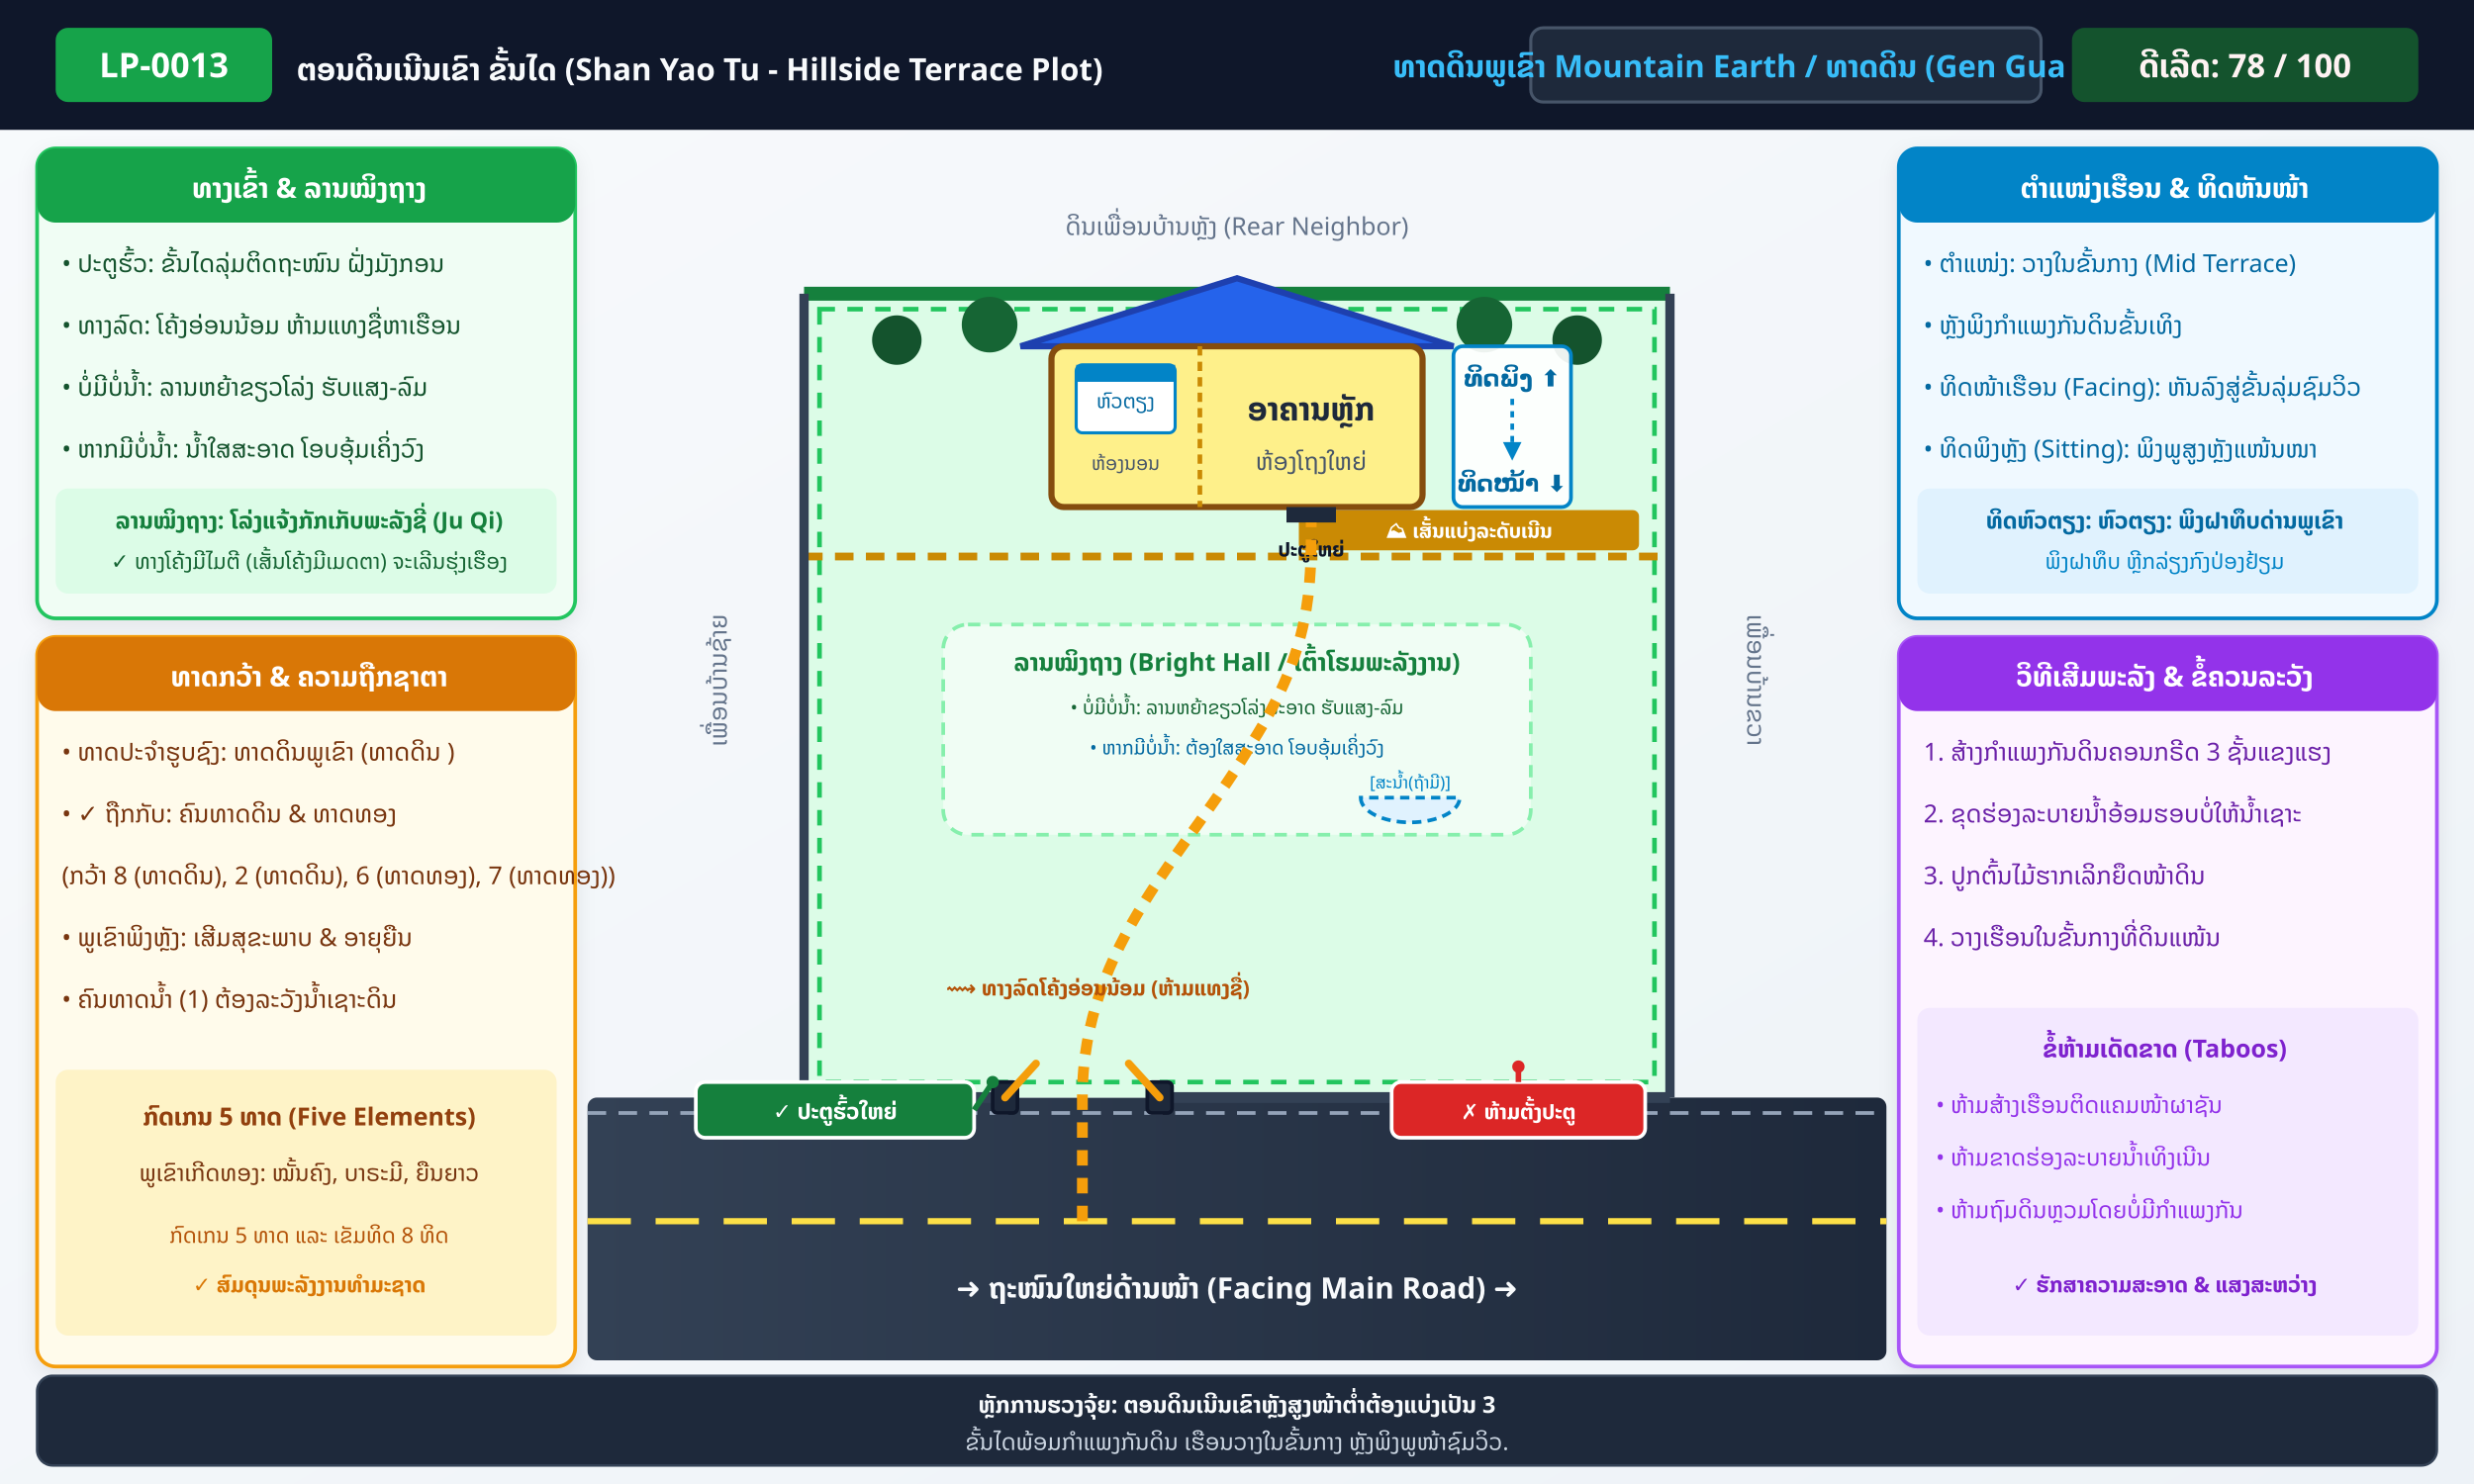
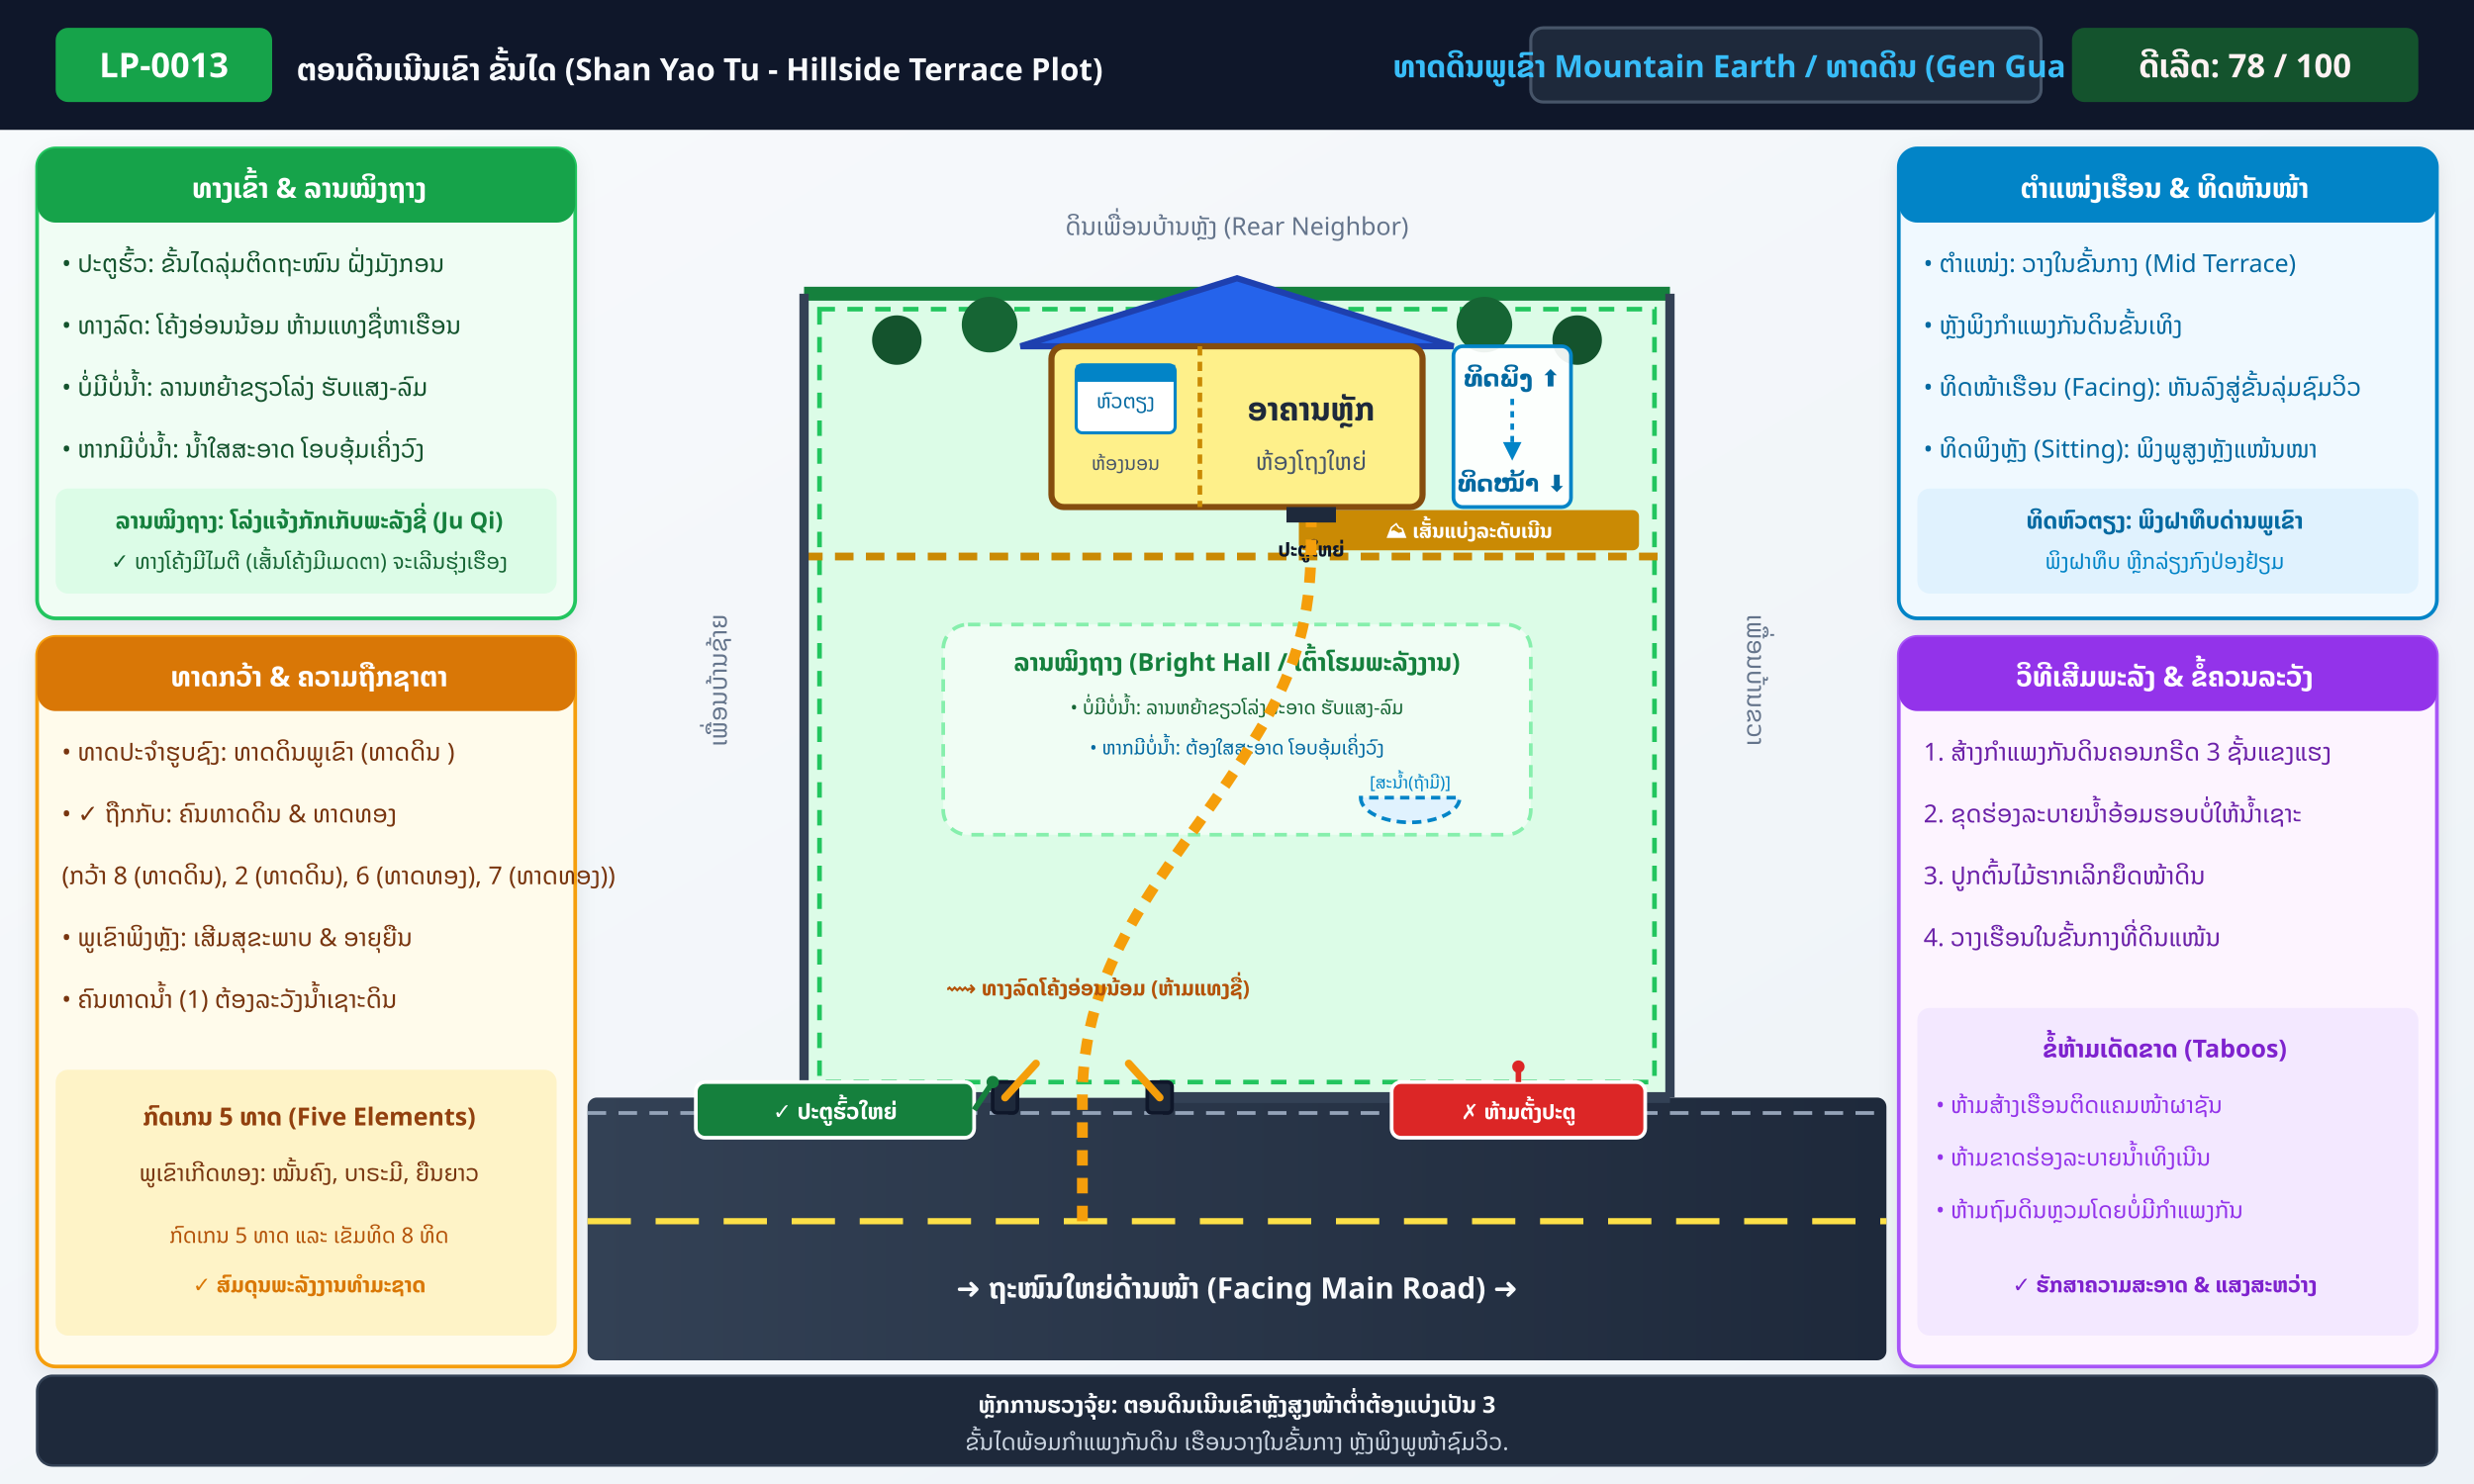
<svg xmlns="http://www.w3.org/2000/svg" viewBox="0 0 800 480" width="800" height="480">
  <defs>
    <linearGradient id="bgGrad" x1="0%" y1="0%" x2="100%" y2="100%">
      <stop offset="0%" stop-color="#F8FAFC" />
      <stop offset="100%" stop-color="#EDF2F7" />
    </linearGradient>
    <linearGradient id="roadGrad" x1="0%" y1="0%" x2="100%" y2="0%">
      <stop offset="0%" stop-color="#334155" />
      <stop offset="100%" stop-color="#1E293B" />
    </linearGradient>
    <filter id="shadow" x="-5%" y="-5%" width="110%" height="110%">
      <feDropShadow dx="0" dy="2" stdDeviation="3" flood-opacity="0.08" />
    </filter>
  </defs>
  <rect width="800" height="480" fill="url(#bgGrad)" />
  <rect x="0" y="0" width="800" height="42" fill="#0F172A" />
  <rect x="18" y="9" width="70" height="24" rx="4" fill="#16A34A" />
  <text x="53" y="25" font-family="'Segoe UI', sans-serif" font-weight="bold" font-size="11" fill="#FFFFFF" text-anchor="middle">LP-0013</text>
  <text x="96" y="26" font-family="'Noto Sans Lao', 'Segoe UI', sans-serif" font-weight="bold" font-size="10" fill="#F8FAFC">ຕອນດິນເນີນເຂົາ ຂັ້ນໄດ (Shan Yao Tu - Hillside Terrace Plot)</text>
  <rect x="495" y="9" width="165" height="24" rx="4" fill="#1E293B" stroke="#475569" stroke-width="1" />
  <text x="577" y="25" font-family="'Noto Sans Lao', 'Segoe UI', sans-serif" font-weight="bold" font-size="10" fill="#38BDF8" text-anchor="middle">ທາດດິນພູເຂົາ Mountain Earth / ທາດດິນ (Gen Gua ທາດດິນ)</text>
  <rect x="670" y="9" width="112" height="24" rx="4" fill="#14532D" />
  <text x="726" y="25" font-family="'Noto Sans Lao', 'Segoe UI', sans-serif" font-weight="bold" font-size="10.5" fill="#FEF2F2" text-anchor="middle">ດີເລີດ: 78 / 100</text>
  <rect x="12" y="48" width="174" height="152" rx="6" fill="#F0FDF4" stroke="#22C55E" stroke-width="1.2" filter="url(#shadow)" />
  <rect x="12" y="48" width="174" height="24" rx="6" fill="#16A34A" />
  <text x="100" y="64" font-family="'Noto Sans Lao', 'Segoe UI', sans-serif" font-weight="bold" font-size="9" fill="#FFFFFF" text-anchor="middle">ທາງເຂົ້າ &amp; ລານໝິງຖາງ</text>
  <text x="20" y="88" font-family="'Noto Sans Lao', 'Segoe UI', sans-serif" font-size="8" fill="#14532D">• ປະຕູຮົ້ວ: ຂັ້ນໄດລຸ່ມຕິດຖະໜົນ ຝັ່ງມັງກອນ</text>
  <text x="20" y="108" font-family="'Noto Sans Lao', 'Segoe UI', sans-serif" font-size="8" fill="#14532D">• ທາງລົດ: ໂຄ້ງອ່ອນນ້ອມ ຫ້າມແທງຊື່ຫາເຮືອນ</text>
  <text x="20" y="128" font-family="'Noto Sans Lao', 'Segoe UI', sans-serif" font-size="8" fill="#14532D">• ບໍ່ມີບໍ່ນ້ຳ: ລານຫຍ້າຂຽວໂລ່ງ ຮັບແສງ-ລົມ</text>
  <text x="20" y="148" font-family="'Noto Sans Lao', 'Segoe UI', sans-serif" font-size="8" fill="#14532D">• ຫາກມີບໍ່ນ້ຳ: ນ້ຳໃສສະອາດ ໂອບອຸ້ມເຄິ່ງວົງ</text>
  <rect x="18" y="158" width="162" height="34" rx="4" fill="#DCFCE7" />
  <text x="100" y="171" font-family="'Noto Sans Lao', 'Segoe UI', sans-serif" font-weight="bold" font-size="7.5" fill="#15803D" text-anchor="middle">ລານໝິງຖາງ: ໂລ່ງແຈ້ງກັກເກັບພະລັງຊີ່ (Ju Qi)</text>
  <text x="100" y="184" font-family="'Noto Sans Lao', 'Segoe UI', sans-serif" font-size="7" fill="#166534" text-anchor="middle">✓ ທາງໂຄ້ງມີໄມຕີ (ເສັ້ນໂຄ້ງມີເມດຕາ) ຈະເລີນຮຸ່ງເຮືອງ</text>
  <rect x="12" y="206" width="174" height="236" rx="6" fill="#FFFBEB" stroke="#F59E0B" stroke-width="1.2" filter="url(#shadow)" />
  <rect x="12" y="206" width="174" height="24" rx="6" fill="#D97706" />
  <text x="100" y="222" font-family="'Noto Sans Lao', 'Segoe UI', sans-serif" font-weight="bold" font-size="9" fill="#FFFFFF" text-anchor="middle">ທາດກວ້າ &amp; ຄວາມຖືກຊາຕາ</text>
  <text x="20" y="246" font-family="'Noto Sans Lao', 'Segoe UI', sans-serif" font-size="8" fill="#78350F">• ທາດປະຈຳຮູບຊົງ: ທາດດິນພູເຂົາ (ທາດດິນ )</text>
  <text x="20" y="266" font-family="'Noto Sans Lao', 'Segoe UI', sans-serif" font-size="8" fill="#78350F">• ✓ ຖືກກັບ: ຄົນທາດດິນ &amp; ທາດທອງ</text>
  <text x="20" y="286" font-family="'Noto Sans Lao', 'Segoe UI', sans-serif" font-size="8" fill="#78350F">(ກວ້າ 8 (ທາດດິນ), 2 (ທາດດິນ), 6 (ທາດທອງ), 7 (ທາດທອງ))</text>
  <text x="20" y="306" font-family="'Noto Sans Lao', 'Segoe UI', sans-serif" font-size="8" fill="#78350F">• ພູເຂົາພິງຫຼັງ: ເສີມສຸຂະພາບ &amp; ອາຍຸຍືນ</text>
  <text x="20" y="326" font-family="'Noto Sans Lao', 'Segoe UI', sans-serif" font-size="8" fill="#78350F">• ຄົນທາດນ້ຳ (1) ຕ້ອງລະວັງນ້ຳເຊາະດິນ</text>
  <rect x="18" y="346" width="162" height="86" rx="4" fill="#FEF3C7" />
  <text x="100" y="364" font-family="'Noto Sans Lao', 'Segoe UI', sans-serif" font-weight="bold" font-size="8" fill="#92400E" text-anchor="middle">ກົດເກນ 5 ທາດ (Five Elements)</text>
  <text x="100" y="382" font-family="'Noto Sans Lao', 'Segoe UI', sans-serif" font-size="7.5" fill="#78350F" text-anchor="middle">ພູເຂົາເກີດທອງ: ໝັ້ນຄົງ, ບາຣະມີ, ຍືນຍາວ</text>
  <text x="100" y="402" font-family="'Noto Sans Lao', 'Segoe UI', sans-serif" font-size="7" fill="#B45309" text-anchor="middle">ກົດເກນ 5 ທາດ ແລະ ເຂັມທິດ 8 ທິດ</text>
  <text x="100" y="418" font-family="'Noto Sans Lao', 'Segoe UI', sans-serif" font-weight="bold" font-size="7" fill="#D97706" text-anchor="middle">✓ ສົມດຸນພະລັງງານທຳມະຊາດ</text>
  <rect x="614" y="48" width="174" height="152" rx="6" fill="#F0F9FF" stroke="#0284C7" stroke-width="1.2" filter="url(#shadow)" />
  <rect x="614" y="48" width="174" height="24" rx="6" fill="#0284C7" />
  <text x="700" y="64" font-family="'Noto Sans Lao', 'Segoe UI', sans-serif" font-weight="bold" font-size="9" fill="#FFFFFF" text-anchor="middle">ຕຳແໜ່ງເຮືອນ &amp; ທິດຫັນໜ້າ</text>
  <text x="622" y="88" font-family="'Noto Sans Lao', 'Segoe UI', sans-serif" font-size="8" fill="#0369A1">• ຕຳແໜ່ງ: ວາງໃນຂັ້ນກາງ (Mid Terrace)</text>
  <text x="622" y="108" font-family="'Noto Sans Lao', 'Segoe UI', sans-serif" font-size="8" fill="#0369A1">• ຫຼັງພິງກຳແພງກັນດິນຂັ້ນເທິງ</text>
  <text x="622" y="128" font-family="'Noto Sans Lao', 'Segoe UI', sans-serif" font-size="8" fill="#0369A1">• ທິດໜ້າເຮືອນ (Facing): ຫັນລົງສູ່ຂັ້ນລຸ່ມຊົມວິວ</text>
  <text x="622" y="148" font-family="'Noto Sans Lao', 'Segoe UI', sans-serif" font-size="8" fill="#0369A1">• ທິດພິງຫຼັງ (Sitting): ພິງພູສູງຫຼັງແໜ້ນໜາ</text>
  <rect x="620" y="158" width="162" height="34" rx="4" fill="#E0F2FE" />
-   <text x="700" y="171" font-family="'Noto Sans Lao', 'Segoe UI', sans-serif" font-weight="bold" font-size="7.5" fill="#0369A1" text-anchor="middle">ທິດຫົວຕຽງ: ຫົວຕຽງ: ພິງຝາທຶບດ່ານພູເຂົາ</text>
+   <text x="700" y="171" font-family="'Noto Sans Lao', 'Segoe UI', sans-serif" font-weight="bold" font-size="7.5" fill="#0369A1" text-anchor="middle">ທິດຫົວຕຽງ: ພິງຝາທຶບດ່ານພູເຂົາ</text>
  <text x="700" y="184" font-family="'Noto Sans Lao', 'Segoe UI', sans-serif" font-size="7" fill="#0284C7" text-anchor="middle">ພິງຝາທຶບ ຫຼີກລ່ຽງກົງປ່ອງຢ້ຽມ</text>
  <rect x="614" y="206" width="174" height="236" rx="6" fill="#FDF4FF" stroke="#A855F7" stroke-width="1.2" filter="url(#shadow)" />
  <rect x="614" y="206" width="174" height="24" rx="6" fill="#9333EA" />
  <text x="700" y="222" font-family="'Noto Sans Lao', 'Segoe UI', sans-serif" font-weight="bold" font-size="9" fill="#FFFFFF" text-anchor="middle">ວິທີເສີມພະລັງ &amp; ຂໍ້ຄວນລະວັງ</text>
  <text x="622" y="246" font-family="'Noto Sans Lao', 'Segoe UI', sans-serif" font-size="8" fill="#6B21A8">1. ສ້າງກຳແພງກັນດິນຄອນກຣີດ 3 ຊັ້ນແຂງແຮງ</text>
  <text x="622" y="266" font-family="'Noto Sans Lao', 'Segoe UI', sans-serif" font-size="8" fill="#6B21A8">2. ຂຸດຮ່ອງລະບາຍນ້ຳອ້ອມຮອບບໍ່ໃຫ້ນ້ຳເຊາະ</text>
  <text x="622" y="286" font-family="'Noto Sans Lao', 'Segoe UI', sans-serif" font-size="8" fill="#6B21A8">3. ປູກຕົ້ນໄມ້ຮາກເລິກຍຶດໜ້າດິນ</text>
  <text x="622" y="306" font-family="'Noto Sans Lao', 'Segoe UI', sans-serif" font-size="8" fill="#6B21A8">4. ວາງເຮືອນໃນຂັ້ນກາງທີ່ດິນແໜ້ນ</text>
  <rect x="620" y="326" width="162" height="106" rx="4" fill="#F3E8FF" />
  <text x="700" y="342" font-family="'Noto Sans Lao', 'Segoe UI', sans-serif" font-weight="bold" font-size="8" fill="#7E22CE" text-anchor="middle">ຂໍ້ຫ້າມເດັດຂາດ (Taboos)</text>
  <text x="626" y="360" font-family="'Noto Sans Lao', 'Segoe UI', sans-serif" font-size="7.5" fill="#9333EA">• ຫ້າມສ້າງເຮືອນຕິດແຄມໜ້າຜາຊັນ</text>
  <text x="626" y="377" font-family="'Noto Sans Lao', 'Segoe UI', sans-serif" font-size="7.5" fill="#9333EA">• ຫ້າມຂາດຮ່ອງລະບາຍນ້ຳເທິງເນີນ</text>
  <text x="626" y="394" font-family="'Noto Sans Lao', 'Segoe UI', sans-serif" font-size="7.5" fill="#9333EA">• ຫ້າມຖົມດິນຫຼວມໂດຍບໍ່ມີກຳແພງກັນ</text>
  <text x="700" y="418" font-family="'Noto Sans Lao', 'Segoe UI', sans-serif" font-weight="bold" font-size="7" fill="#7E22CE" text-anchor="middle">✓ ຮັກສາຄວາມສະອາດ &amp; ແສງສະຫວ່າງ</text>
  <rect x="190" y="355" width="420" height="85" fill="url(#roadGrad)" rx="3" />
  <line x1="190" y1="395" x2="610" y2="395" stroke="#FDE047" stroke-width="2" stroke-dasharray="14,8" />
  <line x1="190" y1="360" x2="610" y2="360" stroke="#94A3B8" stroke-width="1.2" stroke-dasharray="6,4" />
  <text x="400" y="420" font-family="'Noto Sans Lao', 'Segoe UI', sans-serif" font-weight="bold" font-size="9.5" fill="#F8FAFC" text-anchor="middle">➜ ຖະໜົນໃຫຍ່ດ້ານໜ້າ (Facing Main Road) ➜</text>
  <g>
    <text x="400" y="76" font-family="'Noto Sans Lao', 'Segoe UI', sans-serif" font-size="8" fill="#64748B" text-anchor="middle">ດິນເພື່ອນບ້ານຫຼັງ (Rear Neighbor)</text>
    <text x="235" y="220" font-family="'Noto Sans Lao', 'Segoe UI', sans-serif" font-size="8" fill="#64748B" text-anchor="middle" transform="rotate(-90 235 220)">ເພື່ອນບ້ານຊ້າຍ</text>
    <text x="565" y="220" font-family="'Noto Sans Lao', 'Segoe UI', sans-serif" font-size="8" fill="#64748B" text-anchor="middle" transform="rotate(90 565 220)">ເພື່ອນບ້ານຂວາ</text>
    <rect x="260" y="95" width="280" height="260" fill="#DCFCE7" rx="4" />
    <rect x="265" y="100" width="270" height="250" fill="none" stroke="#22C55E" stroke-width="1.5" stroke-dasharray="5,4" />
    <line x1="260" y1="180" x2="540" y2="180" stroke="#CA8A04" stroke-width="2.5" stroke-dasharray="6,4" />
    <rect x="420" y="165" width="110" height="13" rx="2" fill="#CA8A04" />
    <text x="475" y="174" font-family="'Noto Sans Lao', 'Segoe UI', sans-serif" font-weight="bold" font-size="6.5" fill="#FFFFFF" text-anchor="middle">⛰️ ເສັ້ນແບ່ງລະດັບເນີນ</text>
    <line x1="260" y1="95" x2="540" y2="95" stroke="#15803D" stroke-width="4.5" />
    <line x1="260" y1="95" x2="260" y2="355" stroke="#334155" stroke-width="3" />
    <line x1="540" y1="95" x2="540" y2="355" stroke="#334155" stroke-width="3" />
    <circle cx="290" cy="110" r="8" fill="#14532D" />
    <circle cx="320" cy="105" r="9" fill="#166534" />
    <circle cx="480" cy="105" r="9" fill="#166534" />
    <circle cx="510" cy="110" r="8" fill="#14532D" />
    <polygon points="330,112 400,90 470,112" fill="#2563EB" stroke="#1E40AF" stroke-width="2" />
    <rect x="340" y="112" width="120" height="52" fill="#FEF08A" stroke="#854D0E" stroke-width="2" rx="4" />
    <line x1="388" y1="112" x2="388" y2="164" stroke="#CA8A04" stroke-width="1.5" stroke-dasharray="3,2" />
    <rect x="348" y="118" width="32" height="22" rx="2" fill="#FFFFFF" stroke="#0284C7" stroke-width="1" />
    <rect x="348" y="118" width="32" height="5.5" fill="#0284C7" />
    <text x="364" y="132" font-family="'Noto Sans Lao', 'Segoe UI', sans-serif" font-size="6.5" fill="#0369A1" text-anchor="middle">ຫົວຕຽງ</text>
    <text x="364" y="152" font-family="'Noto Sans Lao', 'Segoe UI', sans-serif" font-size="6.2" fill="#475569" text-anchor="middle">ຫ້ອງນອນ</text>
    <text x="424" y="136" font-family="'Noto Sans Lao', 'Segoe UI', sans-serif" font-weight="bold" font-size="10.5" fill="#1E293B" text-anchor="middle">ອາຄານຫຼັກ</text>
    <text x="424" y="152" font-family="'Noto Sans Lao', 'Segoe UI', sans-serif" font-size="7.8" fill="#475569" text-anchor="middle">ຫ້ອງໂຖງໃຫຍ່</text>
    <rect x="416" y="164" width="16" height="5" fill="#1E293B" />
    <text x="424" y="180" font-family="'Noto Sans Lao', 'Segoe UI', sans-serif" font-weight="bold" font-size="6.5" fill="#0F172A" text-anchor="middle">ປະຕູໃຫຍ່</text>
    <g transform="translate(470, 112)">
      <rect x="0" y="0" width="38" height="52" rx="3" fill="#FFFFFF" fill-opacity="0.92" stroke="#0284C7" stroke-width="1.2" />
      <text x="19" y="13" font-family="'Segoe UI', sans-serif" font-weight="bold" font-size="7.5" fill="#0369A1" text-anchor="middle">ທິດພິງ ⬆</text>
      <line x1="19" y1="17" x2="19" y2="35" stroke="#0284C7" stroke-width="1.2" stroke-dasharray="2,2" />
      <polygon points="19,37 16,31 22,31" fill="#0284C7" />
      <text x="19" y="47" font-family="'Segoe UI', sans-serif" font-weight="bold" font-size="7.5" fill="#0369A1" text-anchor="middle">ທິດໜ້າ ⬇</text>
    </g>
    <rect x="305" y="202" width="190" height="68" rx="8" fill="#F0FDF4" stroke="#86EFAC" stroke-width="1.2" stroke-dasharray="4,3" />
    <text x="400" y="217" font-family="'Noto Sans Lao', 'Segoe UI', sans-serif" font-weight="bold" font-size="8" fill="#15803D" text-anchor="middle">ລານໝິງຖາງ (Bright Hall / ເຕົ້າໂຮມພະລັງງານ)</text>
    <text x="400" y="231" font-family="'Noto Sans Lao', 'Segoe UI', sans-serif" font-size="6.2" fill="#166534" text-anchor="middle">• ບໍ່ມີບໍ່ນ້ຳ: ລານຫຍ້າຂຽວໂລ່ງສະອາດ ຮັບແສງ-ລົມ</text>
    <text x="400" y="244" font-family="'Noto Sans Lao', 'Segoe UI', sans-serif" font-size="6.2" fill="#0369A1" text-anchor="middle">• ຫາກມີບໍ່ນ້ຳ: ຕ້ອງໃສສະອາດ ໂອບອຸ້ມເຄິ່ງວົງ</text>
    <path d="M 440 258 A 16 8 0 0 0 472 258 Z" fill="#E0F2FE" stroke="#0284C7" stroke-width="1.2" stroke-dasharray="3,2" />
    <text x="456" y="255" font-family="'Noto Sans Lao', 'Segoe UI', sans-serif" font-size="5.5" fill="#0284C7" text-anchor="middle">[ສະນ້ຳ(ຖ້າມີ)]</text>
    <line x1="260" y1="355" x2="325" y2="355" stroke="#334155" stroke-width="3.5" />
    <line x1="375" y1="355" x2="540" y2="355" stroke="#334155" stroke-width="3.5" />
    <rect x="321" y="350" width="8" height="10" rx="1.5" fill="#1E293B" stroke="#0F172A" stroke-width="1.2" />
    <rect x="371" y="350" width="8" height="10" rx="1.5" fill="#1E293B" stroke="#0F172A" stroke-width="1.2" />
    <line x1="325" y1="355" x2="335" y2="344" stroke="#F59E0B" stroke-width="2.5" stroke-linecap="round" />
    <line x1="375" y1="355" x2="365" y2="344" stroke="#F59E0B" stroke-width="2.5" stroke-linecap="round" />
    <path d="M 350 395 L 350 355 C 350 305 385 275 405 240 C 424 210 424 190 424 169" fill="none" stroke="#F59E0B" stroke-width="3.5" stroke-dasharray="5,4" />
    <text x="355" y="322" font-family="'Noto Sans Lao', 'Segoe UI', sans-serif" font-weight="bold" font-size="6.8" fill="#B45309" text-anchor="middle">⟿ ທາງລົດໂຄ້ງອ່ອນນ້ອມ (ຫ້າມແທງຊື່)</text>
    <g transform="translate(225, 350)">
      <rect x="0" y="0" width="90" height="18" rx="3" fill="#15803D" stroke="#FFFFFF" stroke-width="1.2" />
      <text x="45" y="12" font-family="'Noto Sans Lao', 'Segoe UI', sans-serif" font-weight="bold" font-size="7.2" fill="#FFFFFF" text-anchor="middle">✓ ປະຕູຮົ້ວໃຫຍ່</text>
      <line x1="90" y1="9" x2="96" y2="0" stroke="#15803D" stroke-width="1.8" />
      <circle cx="96" cy="0" r="2" fill="#15803D" />
    </g>
    <g transform="translate(450, 350)">
      <rect x="0" y="0" width="82" height="18" rx="3" fill="#DC2626" stroke="#FFFFFF" stroke-width="1.2" />
      <text x="41" y="12" font-family="'Noto Sans Lao', 'Segoe UI', sans-serif" font-weight="bold" font-size="6.8" fill="#FFFFFF" text-anchor="middle">✗ ຫ້າມຕັ້ງປະຕູ</text>
      <line x1="41" y1="0" x2="41" y2="-5" stroke="#DC2626" stroke-width="1.8" />
      <circle cx="41" cy="-5" r="2" fill="#DC2626" />
    </g>
  </g>
  <rect x="12" y="445" width="776" height="29" rx="5" fill="#1E293B" stroke="#334155" stroke-width="0.8" />
  <text x="400" y="457" font-family="'Noto Sans Lao', 'Segoe UI', sans-serif" font-weight="bold" font-size="7.5" fill="#F8FAFC" text-anchor="middle">ຫຼັກການຮວງຈຸ້ຍ: ຕອນດິນເນີນເຂົາຫຼັງສູງໜ້າຕ່ຳຕ້ອງແບ່ງເປັນ 3</text>
  <text x="400" y="469" font-family="'Noto Sans Lao', 'Segoe UI', sans-serif" font-size="7.5" fill="#CBD5E1" text-anchor="middle">ຂັ້ນໄດພ້ອມກຳແພງກັນດິນ ເຮືອນວາງໃນຂັ້ນກາງ ຫຼັງພິງພູໜ້າຊົມວິວ.</text>
</svg>
